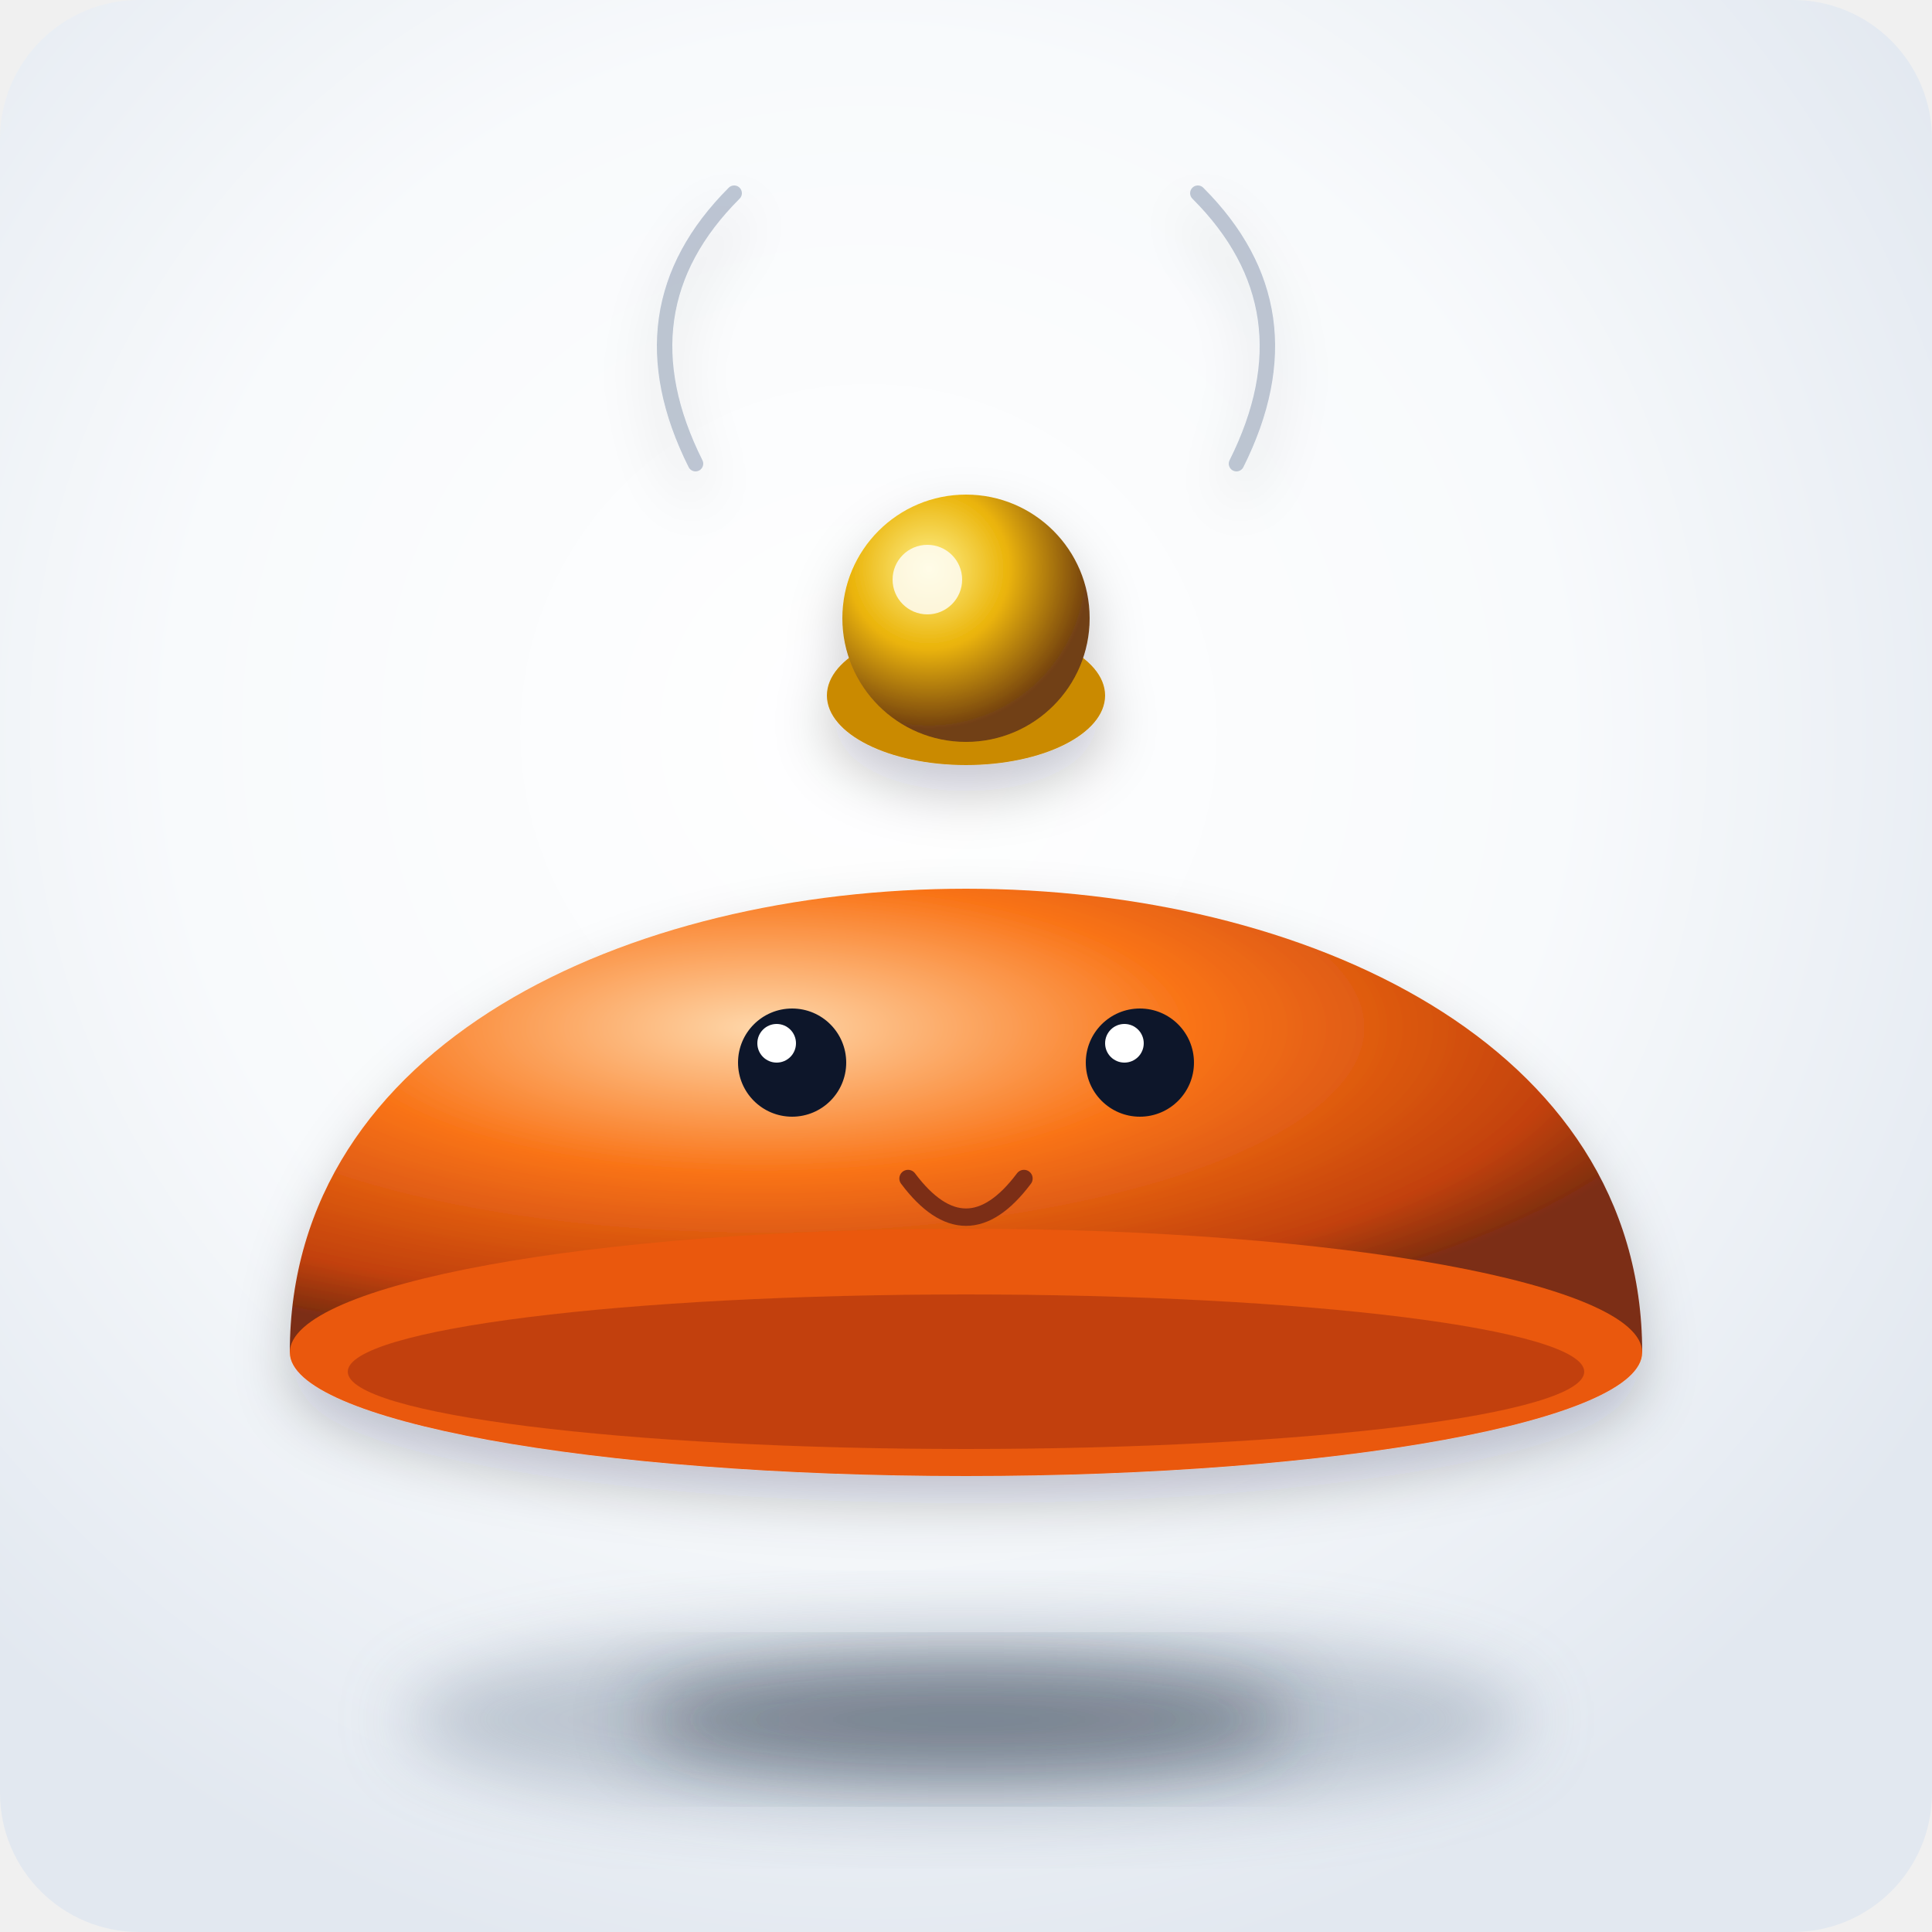
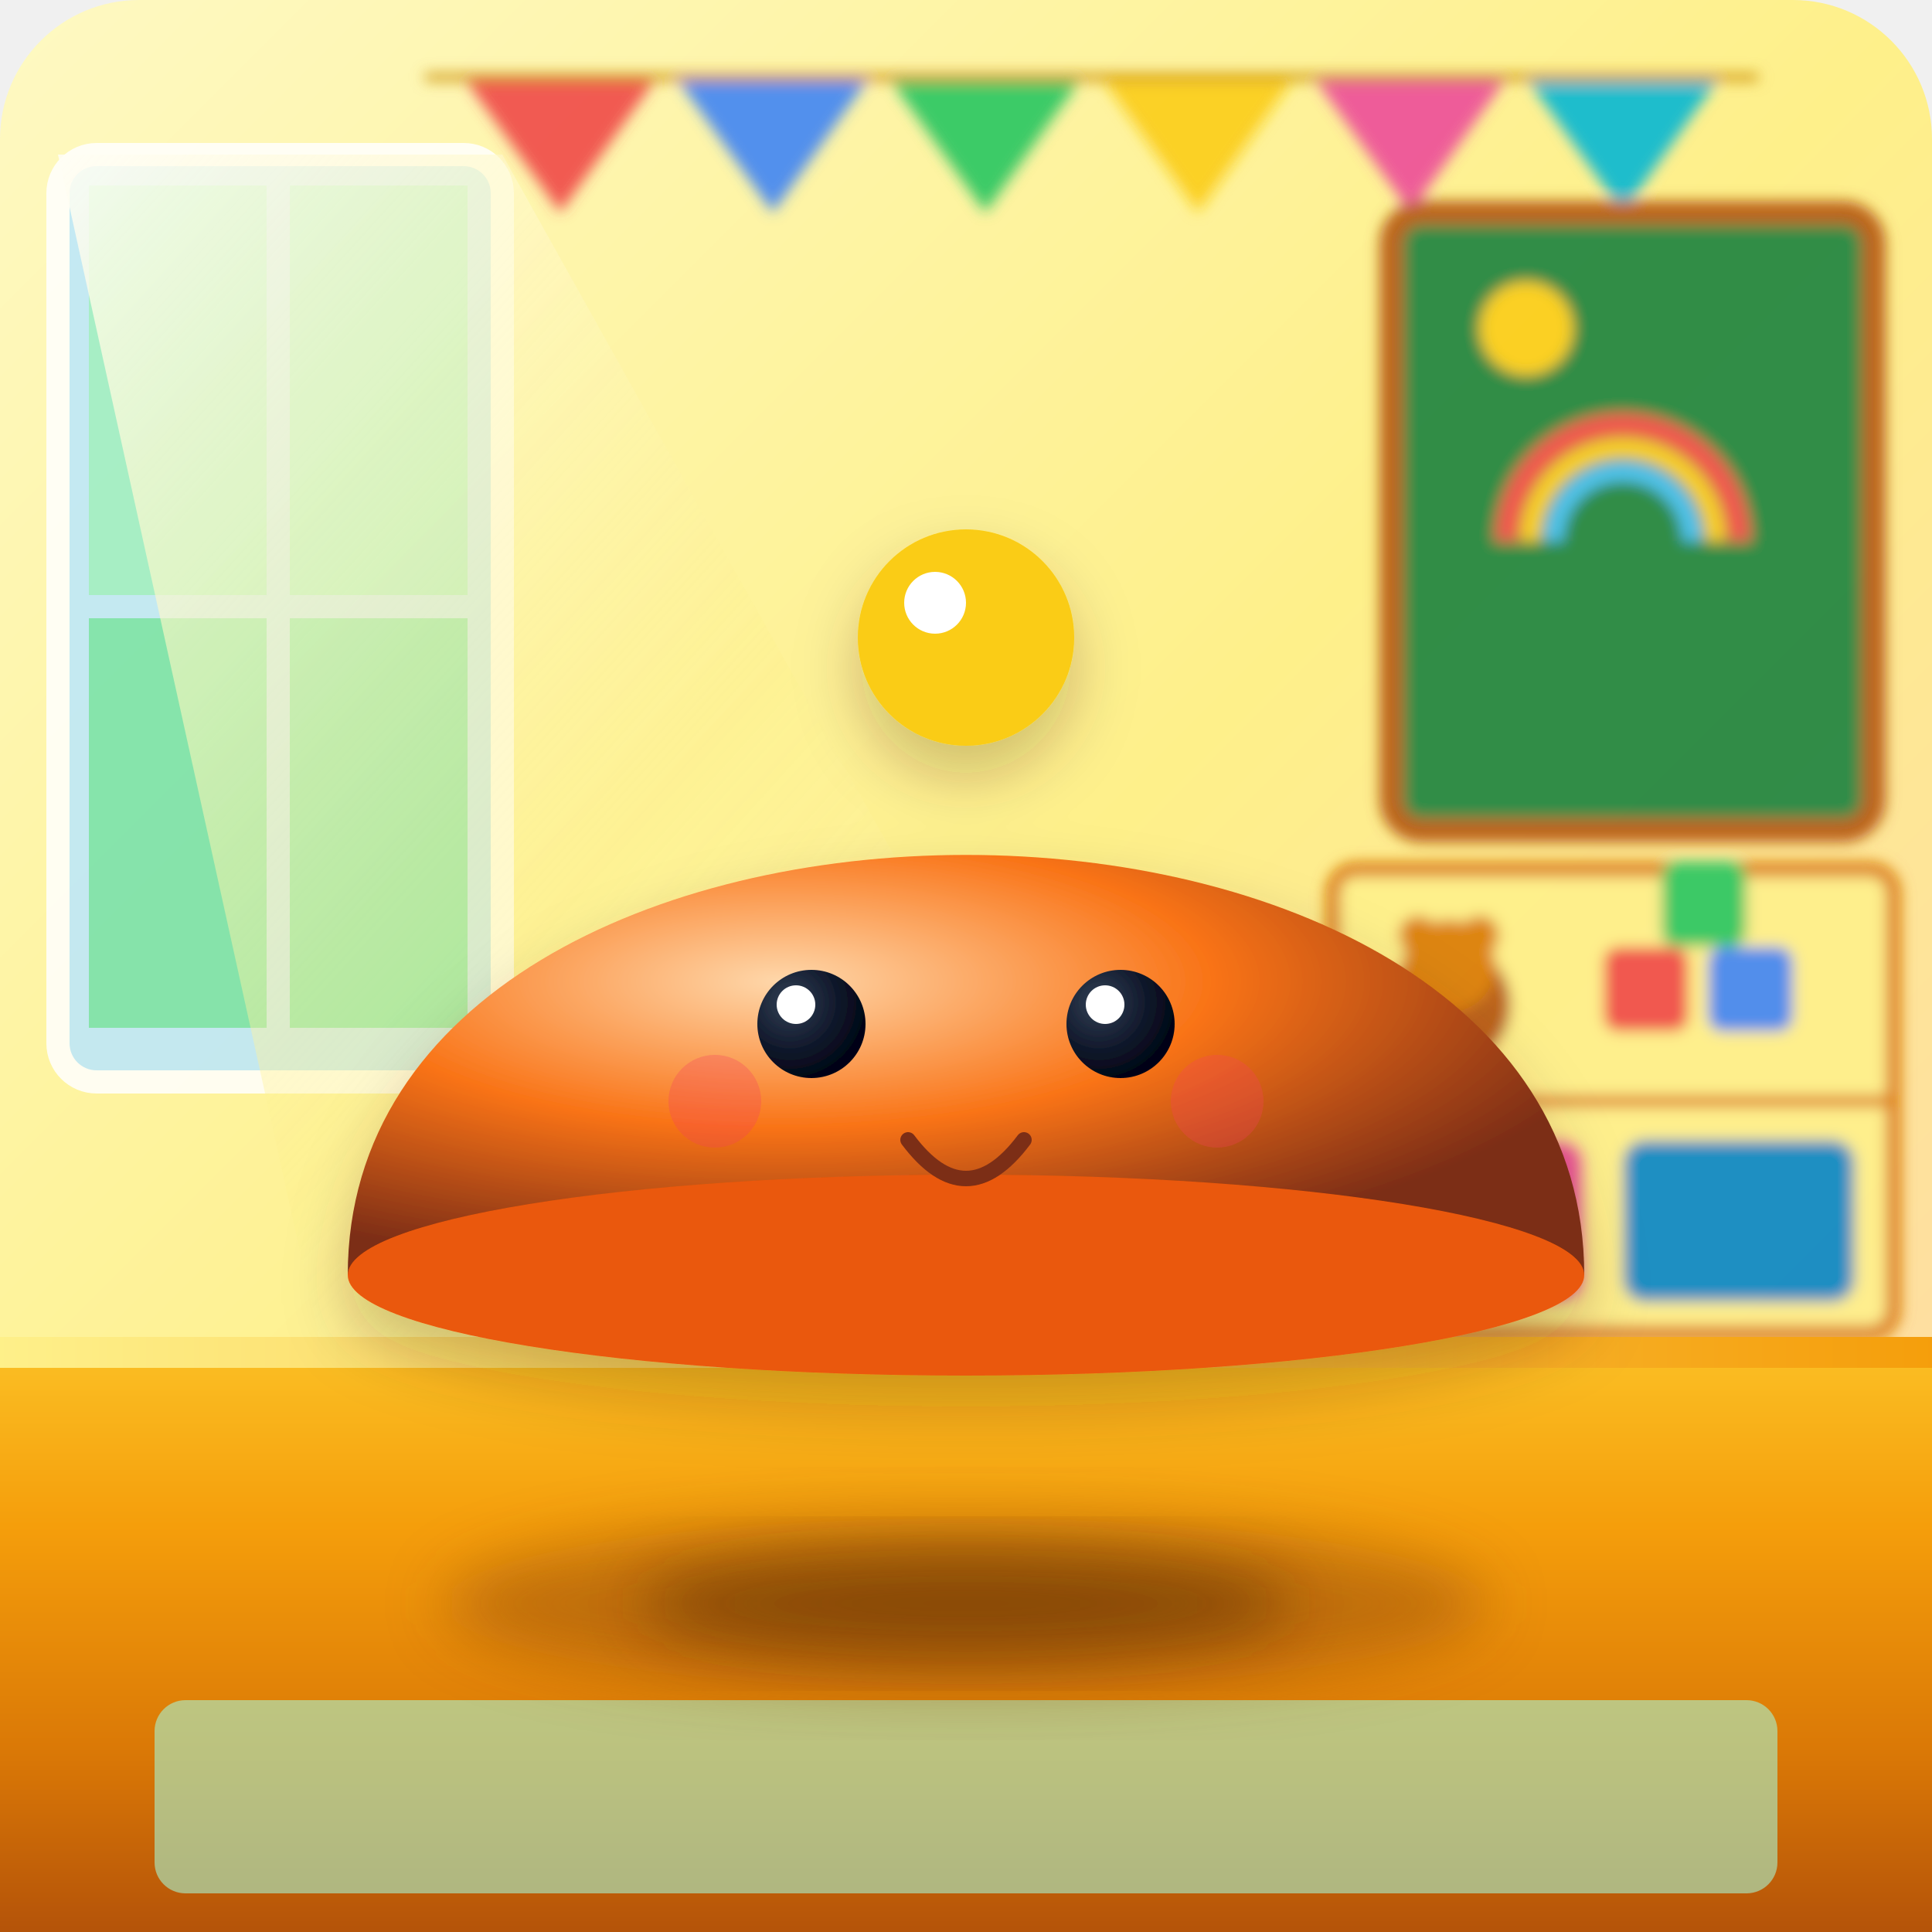
<svg xmlns="http://www.w3.org/2000/svg" viewBox="0 0 500 500" width="100%" height="100%">
  <defs>
-     <radialGradient id="bgGlow" cx="45%" cy="38%" r="65%">
-       <stop offset="0%" stop-color="#ffffff" />
-       <stop offset="55%" stop-color="#f8fafc" />
-       <stop offset="100%" stop-color="#e2e8f0" />
+     <linearGradient id="roomWall" x1="0%" y1="0%" x2="100%" y2="100%">
+       <stop offset="0%" stop-color="#fef9c3" />
+       <stop offset="50%" stop-color="#fef08a" />
+       <stop offset="100%" stop-color="#fed7aa" />
+     </linearGradient>
+     <linearGradient id="sunBeam" x1="0%" y1="0%" x2="100%" y2="100%">
+       <stop offset="0%" stop-color="#ffffff" stop-opacity="0.85" />
+       <stop offset="50%" stop-color="#fef08a" stop-opacity="0.35" />
+       <stop offset="100%" stop-color="#ffffff" stop-opacity="0" />
+     </linearGradient>
+     <linearGradient id="oakTable" x1="0%" y1="0%" x2="0%" y2="100%">
+       <stop offset="0%" stop-color="#fbbf24" />
+       <stop offset="30%" stop-color="#f59e0b" />
+       <stop offset="70%" stop-color="#d97706" />
+       <stop offset="100%" stop-color="#b45309" />
+     </linearGradient>
+     <linearGradient id="tableBevel" x1="0%" y1="0%" x2="100%" y2="0%">
+       <stop offset="0%" stop-color="#fef08a" />
+       <stop offset="100%" stop-color="#f59e0b" />
+     </linearGradient>
+     <filter id="bgBlur" x="-10%" y="-10%" width="120%" height="120%">
+       <feGaussianBlur stdDeviation="1.8" />
+     </filter>
+     <filter id="tableShadow" x="-30%" y="-30%" width="160%" height="160%">
+       <feGaussianBlur stdDeviation="8" />
+     </filter>
+     <filter id="charDepth" x="-20%" y="-20%" width="140%" height="140%">
+       <feDropShadow dx="0" dy="8" stdDeviation="8" flood-color="#451a03" flood-opacity="0.25" />
+     </filter>
+     <radialGradient id="pixarEye" cx="30%" cy="30%" r="70%">
+       <stop offset="0%" stop-color="#334155" />
+       <stop offset="65%" stop-color="#0f172a" />
+       <stop offset="100%" stop-color="#020617" />
    </radialGradient>
-     <filter id="groundShadow" x="-30%" y="-30%" width="160%" height="160%">
-       <feGaussianBlur stdDeviation="9" />
-     </filter>
-     <filter id="clayShadow" x="-25%" y="-25%" width="150%" height="150%">
-       <feDropShadow dx="0" dy="7" stdDeviation="7" flood-color="#0f172a" flood-opacity="0.22" />
-     </filter>
-     <filter id="softGlow" x="-20%" y="-20%" width="140%" height="140%">
-       <feGaussianBlur stdDeviation="3" result="blur" />
-       <feComposite in="SourceGraphic" in2="blur" operator="over" />
-     </filter>
-     <radialGradient id="lid3d" cx="35%" cy="30%" r="70%">
+     <radialGradient id="lidColor" cx="35%" cy="30%" r="70%">
      <stop offset="0%" stop-color="#fed7aa" />
-       <stop offset="45%" stop-color="#f97316" />
-       <stop offset="85%" stop-color="#c2410c" />
+       <stop offset="50%" stop-color="#f97316" />
      <stop offset="100%" stop-color="#7c2d12" />
    </radialGradient>
-     <radialGradient id="goldKnob" cx="35%" cy="30%" r="65%">
-       <stop offset="0%" stop-color="#fef08a" />
-       <stop offset="50%" stop-color="#eab308" />
-       <stop offset="100%" stop-color="#713f12" />
-     </radialGradient>
  </defs>
-   <rect width="500" height="500" rx="36" fill="url(#bgGlow)" />
-   <ellipse cx="250" cy="445" rx="145" ry="24" fill="#64748b" opacity="0.35" filter="url(#groundShadow)" />
-   <ellipse cx="250" cy="445" rx="85" ry="14" fill="#1e293b" opacity="0.45" filter="url(#groundShadow)" />
-   <g filter="url(#clayShadow)">
-     <path d="M 180 120 Q 160 80 190 50" fill="none" stroke="#94a3b8" stroke-width="4" stroke-linecap="round" opacity="0.6" />
-     <path d="M 320 120 Q 340 80 310 50" fill="none" stroke="#94a3b8" stroke-width="4" stroke-linecap="round" opacity="0.6" />
-     <path d="M 75 350 C 75 190 425 190 425 350 Z" fill="url(#lid3d)" />
-     <ellipse cx="250" cy="350" rx="175" ry="32" fill="#ea580c" />
-     <ellipse cx="250" cy="355" rx="160" ry="20" fill="#c2410c" />
-     <ellipse cx="250" cy="180" rx="36" ry="18" fill="#ca8a04" />
-     <circle cx="250" cy="160" r="32" fill="url(#goldKnob)" />
-     <circle cx="240" cy="150" r="9" fill="#ffffff" opacity="0.8" />
-     <circle cx="205" cy="275" r="14" fill="#0f172a" />
-     <circle cx="295" cy="275" r="14" fill="#0f172a" />
-     <circle cx="201" cy="270" r="5" fill="#ffffff" />
-     <circle cx="291" cy="270" r="5" fill="#ffffff" />
-     <path d="M 235 305 Q 250 325 265 305" fill="none" stroke="#7c2d12" stroke-width="4.5" stroke-linecap="round" />
+   <rect width="500" height="500" rx="36" fill="url(#roomWall)" />
+   <g opacity="0.85">
+     <rect x="15" y="40" width="115" height="240" rx="10" fill="#bae6fd" stroke="#ffffff" stroke-width="6" />
+     <rect x="23" y="48" width="46" height="106" fill="#86efac" opacity="0.65" />
+     <rect x="75" y="48" width="46" height="106" fill="#86efac" opacity="0.65" />
+     <rect x="23" y="160" width="46" height="106" fill="#4ade80" opacity="0.65" />
+     <rect x="75" y="160" width="46" height="106" fill="#4ade80" opacity="0.65" />
+     <polygon points="15,40 130,40 320,380 90,380" fill="url(#sunBeam)" />
+   </g>
+   <g filter="url(#bgBlur)" opacity="0.88">
+     <polygon points="120,20 145,55 170,20" fill="#ef4444" />
+     <polygon points="175,20 200,55 225,20" fill="#3b82f6" />
+     <polygon points="230,20 255,55 280,20" fill="#22c55e" />
+     <polygon points="285,20 310,55 335,20" fill="#facc15" />
+     <polygon points="340,20 365,55 390,20" fill="#ec4899" />
+     <polygon points="395,20 420,55 445,20" fill="#06b6d4" />
+     <line x1="110" y1="20" x2="455" y2="20" stroke="#ca8a04" stroke-width="2" />
+     <rect x="360" y="55" width="125" height="160" rx="8" fill="#15803d" stroke="#b45309" stroke-width="6" />
+     <path d="M 390 140 A 30 30 0 0 1 450 140" fill="none" stroke="#ef4444" stroke-width="6" />
+     <path d="M 396 140 A 24 24 0 0 1 444 140" fill="none" stroke="#facc15" stroke-width="5" />
+     <path d="M 402 140 A 18 18 0 0 1 438 140" fill="none" stroke="#38bdf8" stroke-width="5" />
+     <circle cx="395" cy="85" r="12" fill="#facc15" />
+     <rect x="345" y="225" width="145" height="120" rx="6" fill="#fef08a" stroke="#d97706" stroke-width="4" />
+     <line x1="345" y1="285" x2="490" y2="285" stroke="#d97706" stroke-width="3" />
+     <circle cx="375" cy="260" r="16" fill="#b45309" />
+     <circle cx="375" cy="250" r="12" fill="#d97706" />
+     <circle cx="367" cy="242" r="5" fill="#d97706" />
+     <circle cx="383" cy="242" r="5" fill="#d97706" />
+     <rect x="415" y="245" width="22" height="22" rx="4" fill="#ef4444" />
+     <rect x="442" y="245" width="22" height="22" rx="4" fill="#3b82f6" />
+     <rect x="430" y="223" width="22" height="22" rx="4" fill="#22c55e" />
+     <rect x="355" y="295" width="55" height="42" rx="6" fill="#ec4899" />
+     <rect x="420" y="295" width="60" height="42" rx="6" fill="#0284c7" />
+   </g>
+   <path d="M 0 350 L 500 350 L 500 500 L 0 500 Z" fill="url(#oakTable)" />
+   <rect x="0" y="346" width="500" height="8" fill="url(#tableBevel)" />
+   <rect x="40" y="440" width="420" height="50" rx="8" fill="#a7f3d0" opacity="0.6" />
+   <ellipse cx="250" cy="415" rx="135" ry="22" fill="#78350f" opacity="0.38" filter="url(#tableShadow)" />
+   <ellipse cx="250" cy="415" rx="85" ry="14" fill="#451a03" opacity="0.45" filter="url(#tableShadow)" />
+   <g filter="url(#charDepth)">
+     <path d="M 90 330 C 90 185 410 185 410 330 Z" fill="url(#lidColor)" />
+     <ellipse cx="250" cy="330" rx="160" ry="26" fill="#ea580c" />
+     <circle cx="250" cy="165" r="28" fill="#facc15" />
+     <circle cx="242" cy="156" r="8" fill="#ffffff" />
+     <circle cx="210" cy="265" r="14" fill="url(#pixarEye)" />
+     <circle cx="290" cy="265" r="14" fill="url(#pixarEye)" />
+     <circle cx="206" cy="260" r="5" fill="#ffffff" />
+     <circle cx="286" cy="260" r="5" fill="#ffffff" />
+     <circle cx="185" cy="285" r="12" fill="#f43f5e" opacity="0.3" />
+     <circle cx="315" cy="285" r="12" fill="#f43f5e" opacity="0.3" />
+     <path d="M 235 295 Q 250 315 265 295" fill="none" stroke="#7c2d12" stroke-width="4" stroke-linecap="round" />
  </g>
</svg>
